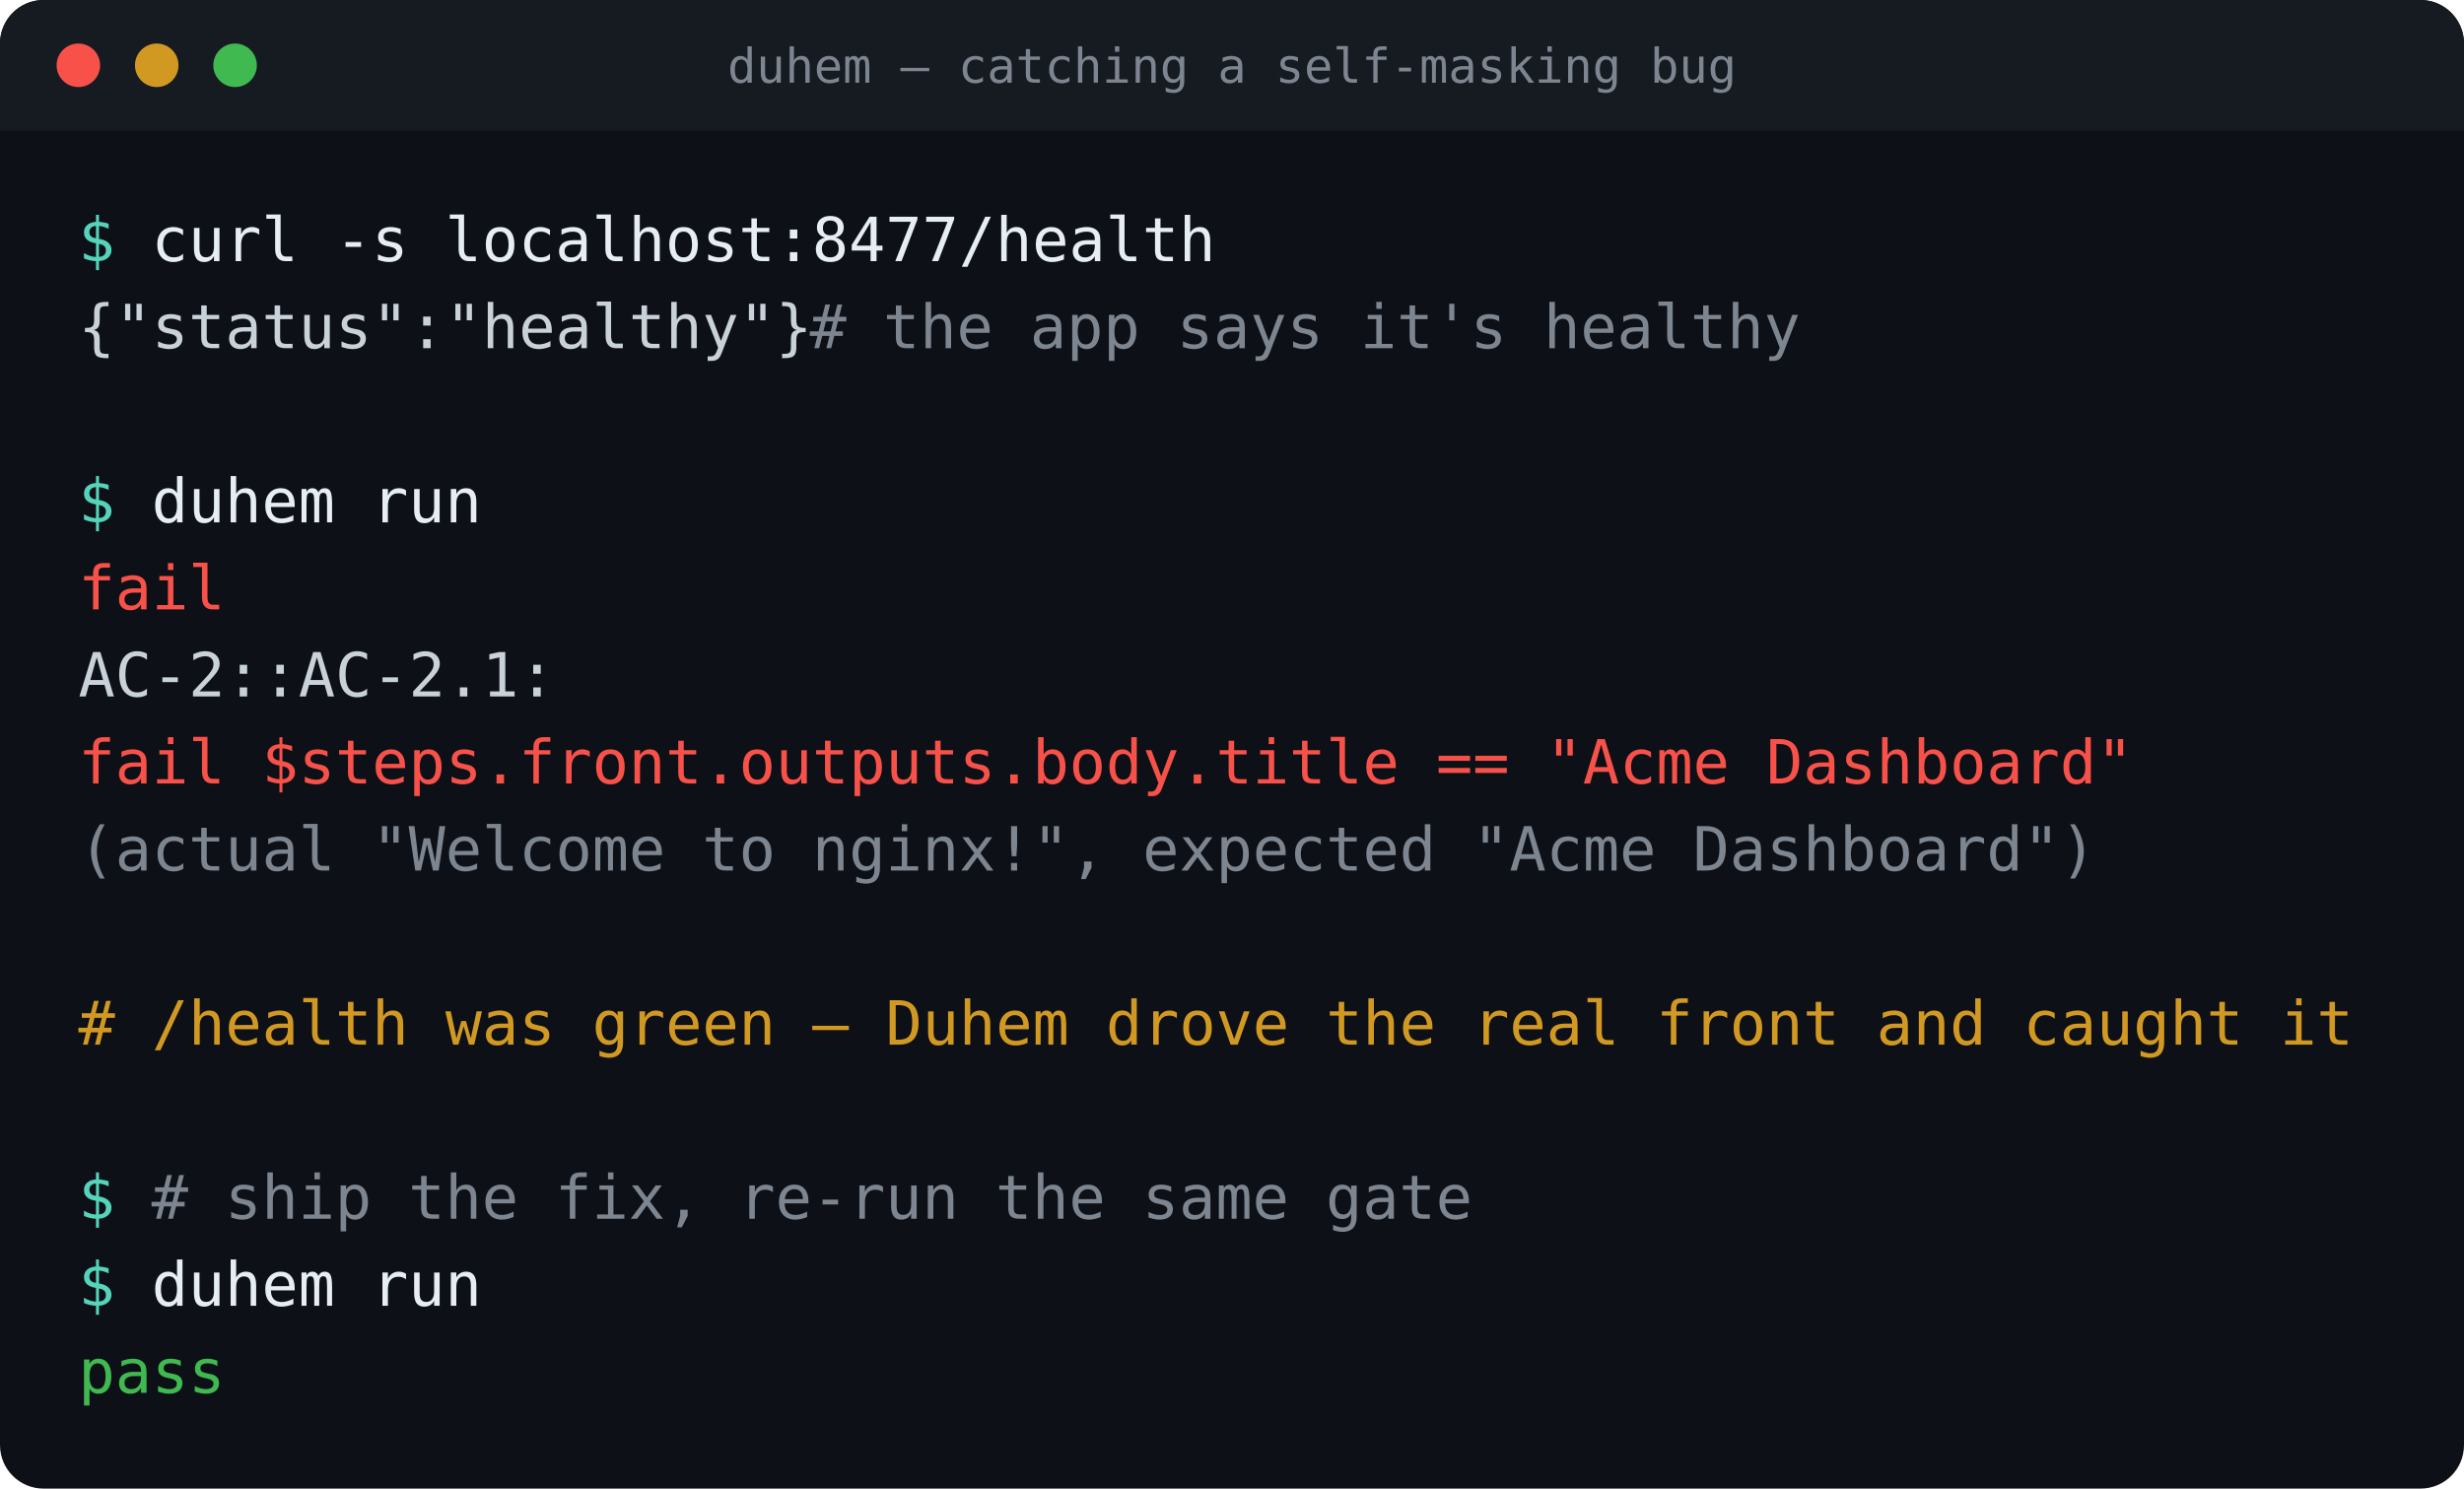
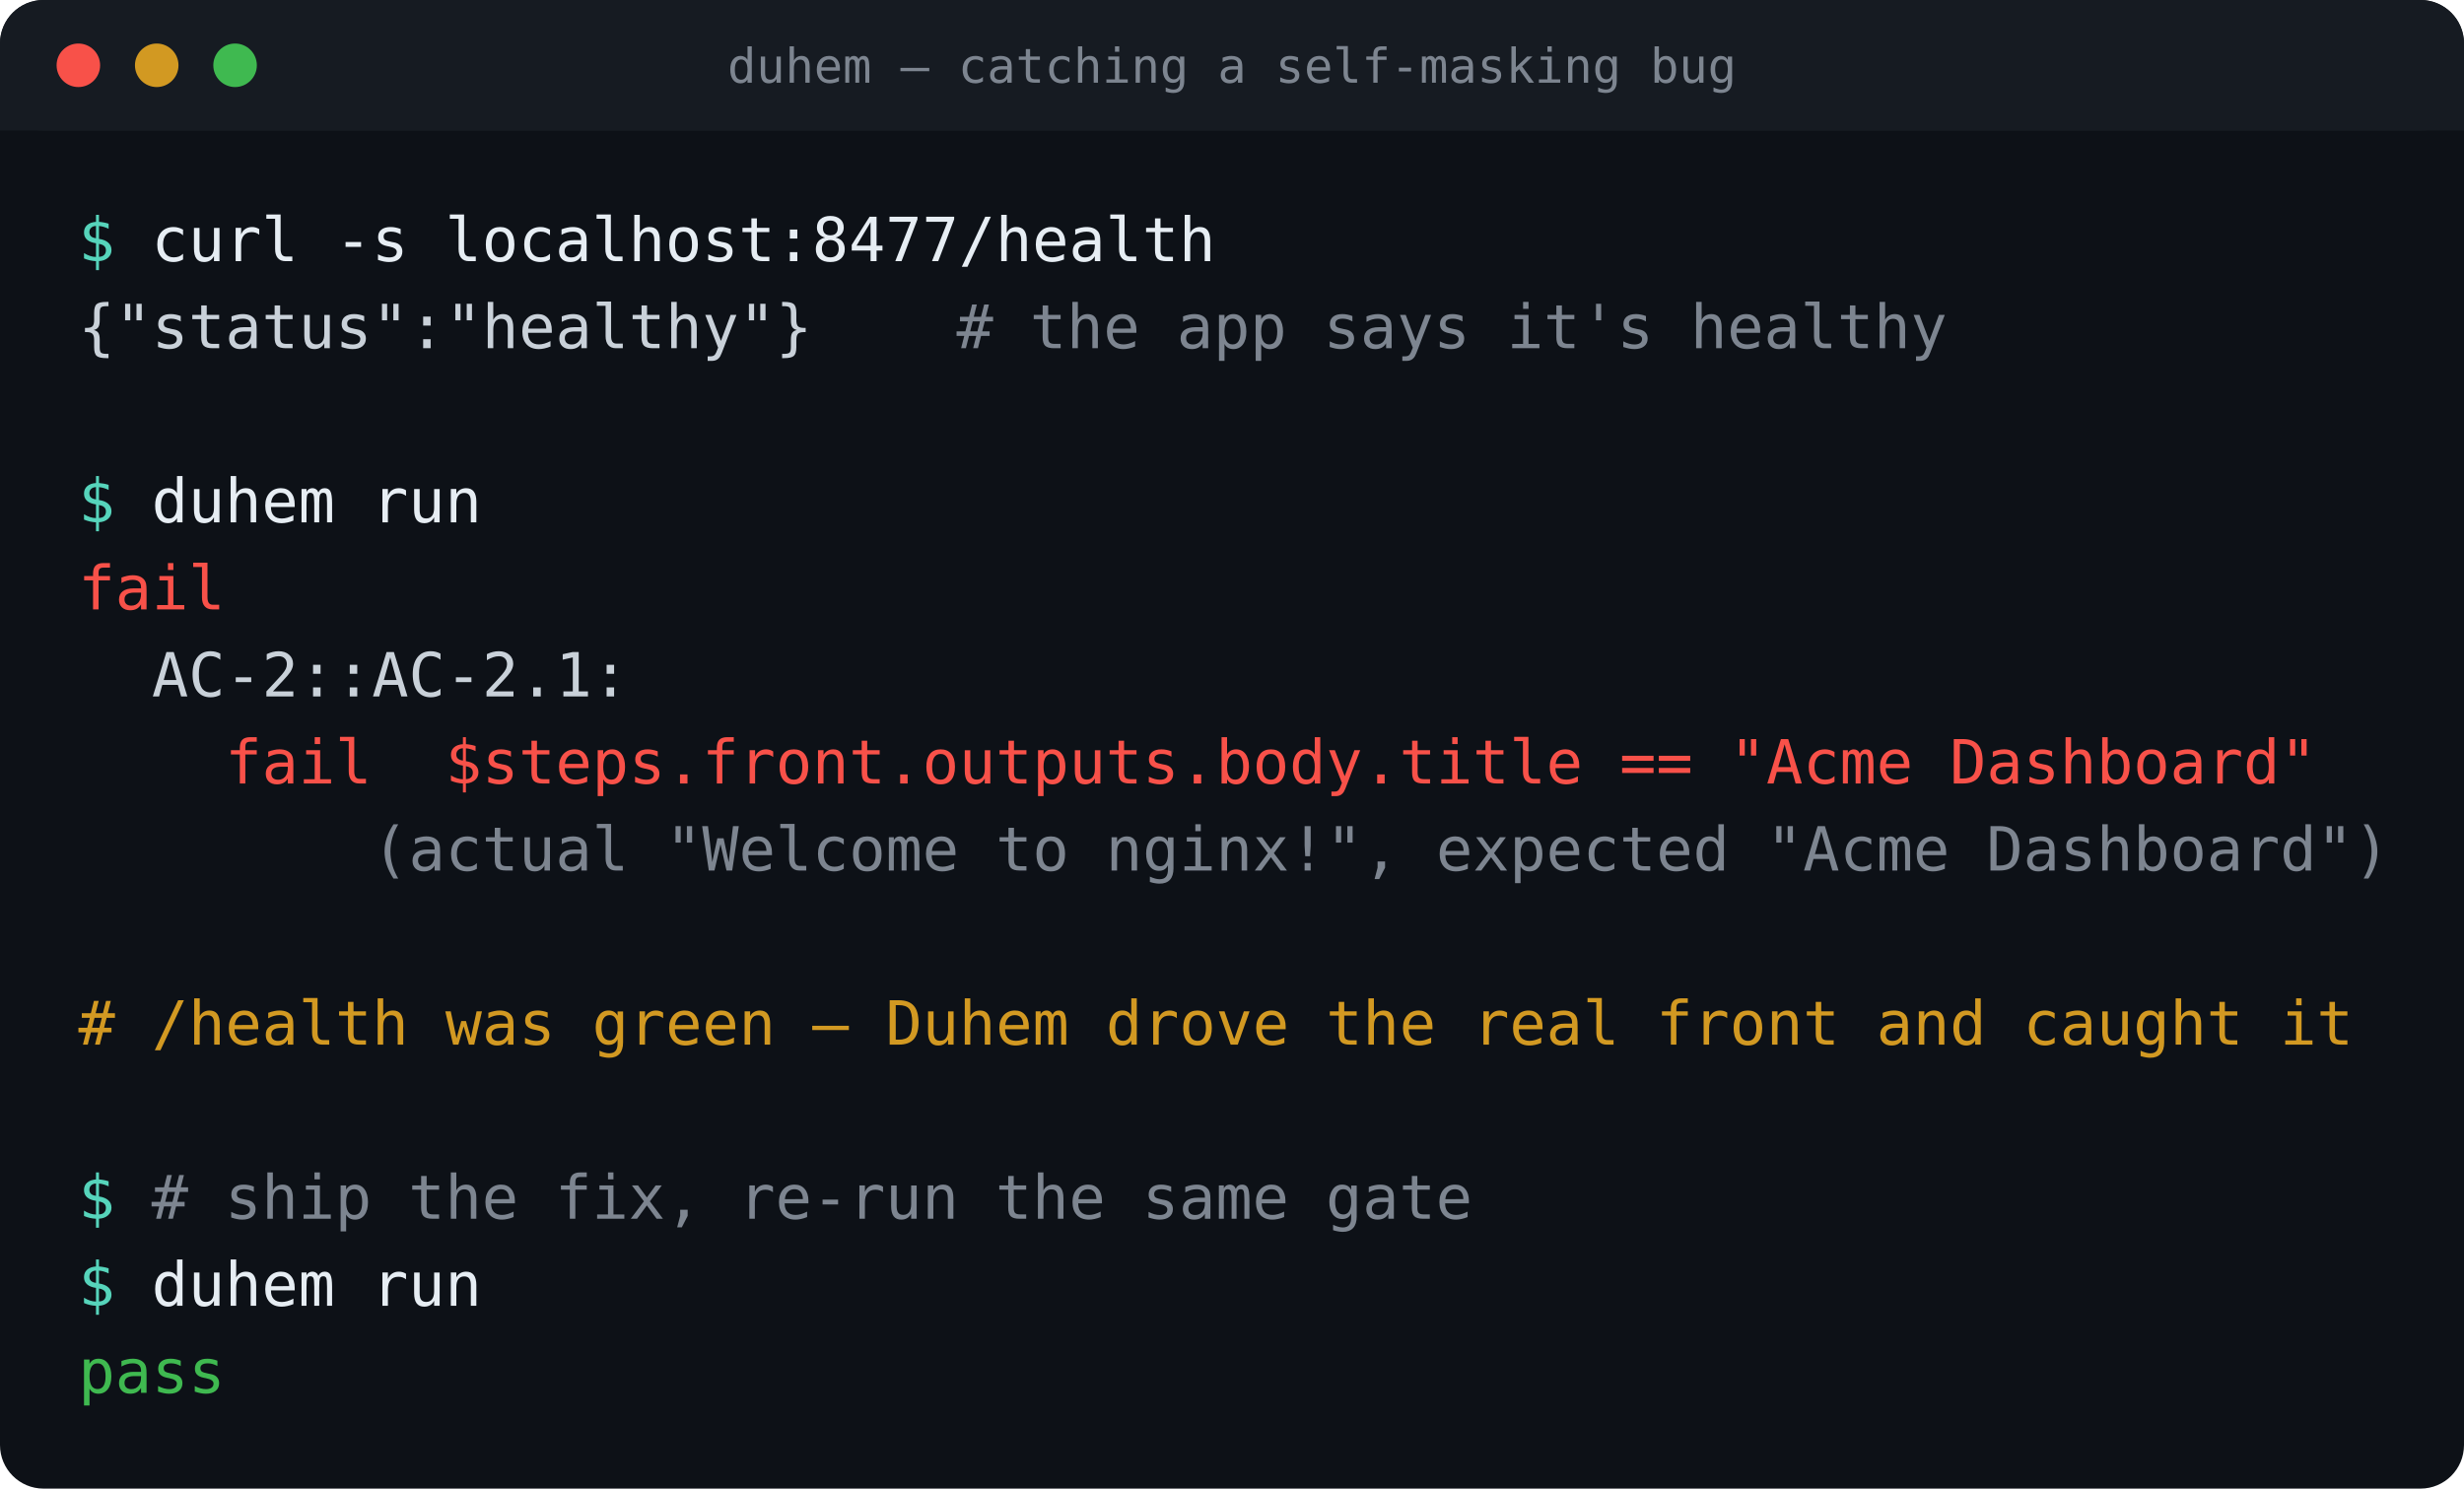
- <svg xmlns="http://www.w3.org/2000/svg" width="566" height="342" viewBox="0 0 566 342" font-family="ui-monospace,'SF Mono','Cascadia Code','Fira Code',Menlo,Consolas,monospace" font-size="14">
+ <svg xmlns="http://www.w3.org/2000/svg" xml:space="preserve" width="566" height="342" viewBox="0 0 566 342" font-family="ui-monospace,'SF Mono','Cascadia Code','Fira Code',Menlo,Consolas,monospace" font-size="14">
  <style>
-   .line{opacity:1}
+   .line{opacity:1;white-space:pre}
  .p{fill:#56d4bb}.c{fill:#e6edf3}.o{fill:#c9d1d9}.d{fill:#7d8590}.f{fill:#f85149}.g{fill:#3fb950}.m{fill:#d29922}
  @keyframes ln0{0%{opacity:0}5.82%{opacity:0}6.32%{opacity:1}97%{opacity:1}100%{opacity:0}}@keyframes ln1{0%{opacity:0}12.13%{opacity:0}12.63%{opacity:1}97%{opacity:1}100%{opacity:0}}@keyframes ln3{0%{opacity:0}21.61%{opacity:0}22.11%{opacity:1}97%{opacity:1}100%{opacity:0}}@keyframes ln4{0%{opacity:0}28.97%{opacity:0}29.47%{opacity:1}97%{opacity:1}100%{opacity:0}}@keyframes ln5{0%{opacity:0}31.08%{opacity:0}31.58%{opacity:1}97%{opacity:1}100%{opacity:0}}@keyframes ln6{0%{opacity:0}33.18%{opacity:0}33.68%{opacity:1}97%{opacity:1}100%{opacity:0}}@keyframes ln7{0%{opacity:0}35.29%{opacity:0}35.79%{opacity:1}97%{opacity:1}100%{opacity:0}}@keyframes ln9{0%{opacity:0}44.76%{opacity:0}45.26%{opacity:1}97%{opacity:1}100%{opacity:0}}@keyframes ln11{0%{opacity:0}53.18%{opacity:0}53.68%{opacity:1}97%{opacity:1}100%{opacity:0}}@keyframes ln12{0%{opacity:0}59.50%{opacity:0}60.00%{opacity:1}97%{opacity:1}100%{opacity:0}}@keyframes ln13{0%{opacity:0}66.87%{opacity:0}67.37%{opacity:1}97%{opacity:1}100%{opacity:0}}
</style>
  <rect width="566" height="342" rx="10" fill="#0d1117" />
  <rect width="566" height="30" rx="10" fill="#161b22" />
  <rect y="16" width="566" height="14" fill="#161b22" />
  <circle cx="18" cy="15" r="5" fill="#f85149" />
  <circle cx="36" cy="15" r="5" fill="#d29922" />
  <circle cx="54" cy="15" r="5" fill="#3fb950" />
  <text x="283" y="19" text-anchor="middle" font-size="11" fill="#7d8590">duhem — catching a self-masking bug</text>
-   <text y="60" class="line" style="animation:ln0 9500ms infinite">
+   <text y="60" class="line" xml:space="preserve" style="animation:ln0 9500ms infinite">
    <tspan x="18.0" class="p">$ </tspan>
    <tspan x="34.8" class="c">curl -s localhost:8477/health</tspan>
  </text>
-   <text y="80" class="line" style="animation:ln1 9500ms infinite">
+   <text y="80" class="line" xml:space="preserve" style="animation:ln1 9500ms infinite">
    <tspan x="18.0" class="o">{"status":"healthy"}</tspan>
    <tspan x="186.0" class="d">    # the app says it's healthy</tspan>
  </text>
-   <text y="120" class="line" style="animation:ln3 9500ms infinite">
+   <text y="120" class="line" xml:space="preserve" style="animation:ln3 9500ms infinite">
    <tspan x="18.0" class="p">$ </tspan>
    <tspan x="34.8" class="c">duhem run</tspan>
  </text>
-   <text y="140" class="line" style="animation:ln4 9500ms infinite">
+   <text y="140" class="line" xml:space="preserve" style="animation:ln4 9500ms infinite">
    <tspan x="18.0" class="f">fail</tspan>
  </text>
-   <text y="160" class="line" style="animation:ln5 9500ms infinite">
+   <text y="160" class="line" xml:space="preserve" style="animation:ln5 9500ms infinite">
    <tspan x="18.0" class="o">  AC-2::AC-2.1:</tspan>
  </text>
-   <text y="180" class="line" style="animation:ln6 9500ms infinite">
+   <text y="180" class="line" xml:space="preserve" style="animation:ln6 9500ms infinite">
    <tspan x="18.0" class="f">    fail  $steps.front.outputs.body.title == "Acme Dashboard"</tspan>
  </text>
-   <text y="200" class="line" style="animation:ln7 9500ms infinite">
+   <text y="200" class="line" xml:space="preserve" style="animation:ln7 9500ms infinite">
    <tspan x="18.0" class="d">        (actual "Welcome to nginx!", expected "Acme Dashboard")</tspan>
  </text>
-   <text y="240" class="line" style="animation:ln9 9500ms infinite">
+   <text y="240" class="line" xml:space="preserve" style="animation:ln9 9500ms infinite">
    <tspan x="18.0" class="m"># /health was green — Duhem drove the real front and caught it</tspan>
  </text>
-   <text y="280" class="line" style="animation:ln11 9500ms infinite">
+   <text y="280" class="line" xml:space="preserve" style="animation:ln11 9500ms infinite">
    <tspan x="18.0" class="p">$ </tspan>
    <tspan x="34.8" class="d"># ship the fix, re-run the same gate</tspan>
  </text>
-   <text y="300" class="line" style="animation:ln12 9500ms infinite">
+   <text y="300" class="line" xml:space="preserve" style="animation:ln12 9500ms infinite">
    <tspan x="18.0" class="p">$ </tspan>
    <tspan x="34.8" class="c">duhem run</tspan>
  </text>
-   <text y="320" class="line" style="animation:ln13 9500ms infinite">
+   <text y="320" class="line" xml:space="preserve" style="animation:ln13 9500ms infinite">
    <tspan x="18.0" class="g">pass</tspan>
  </text>
</svg>
